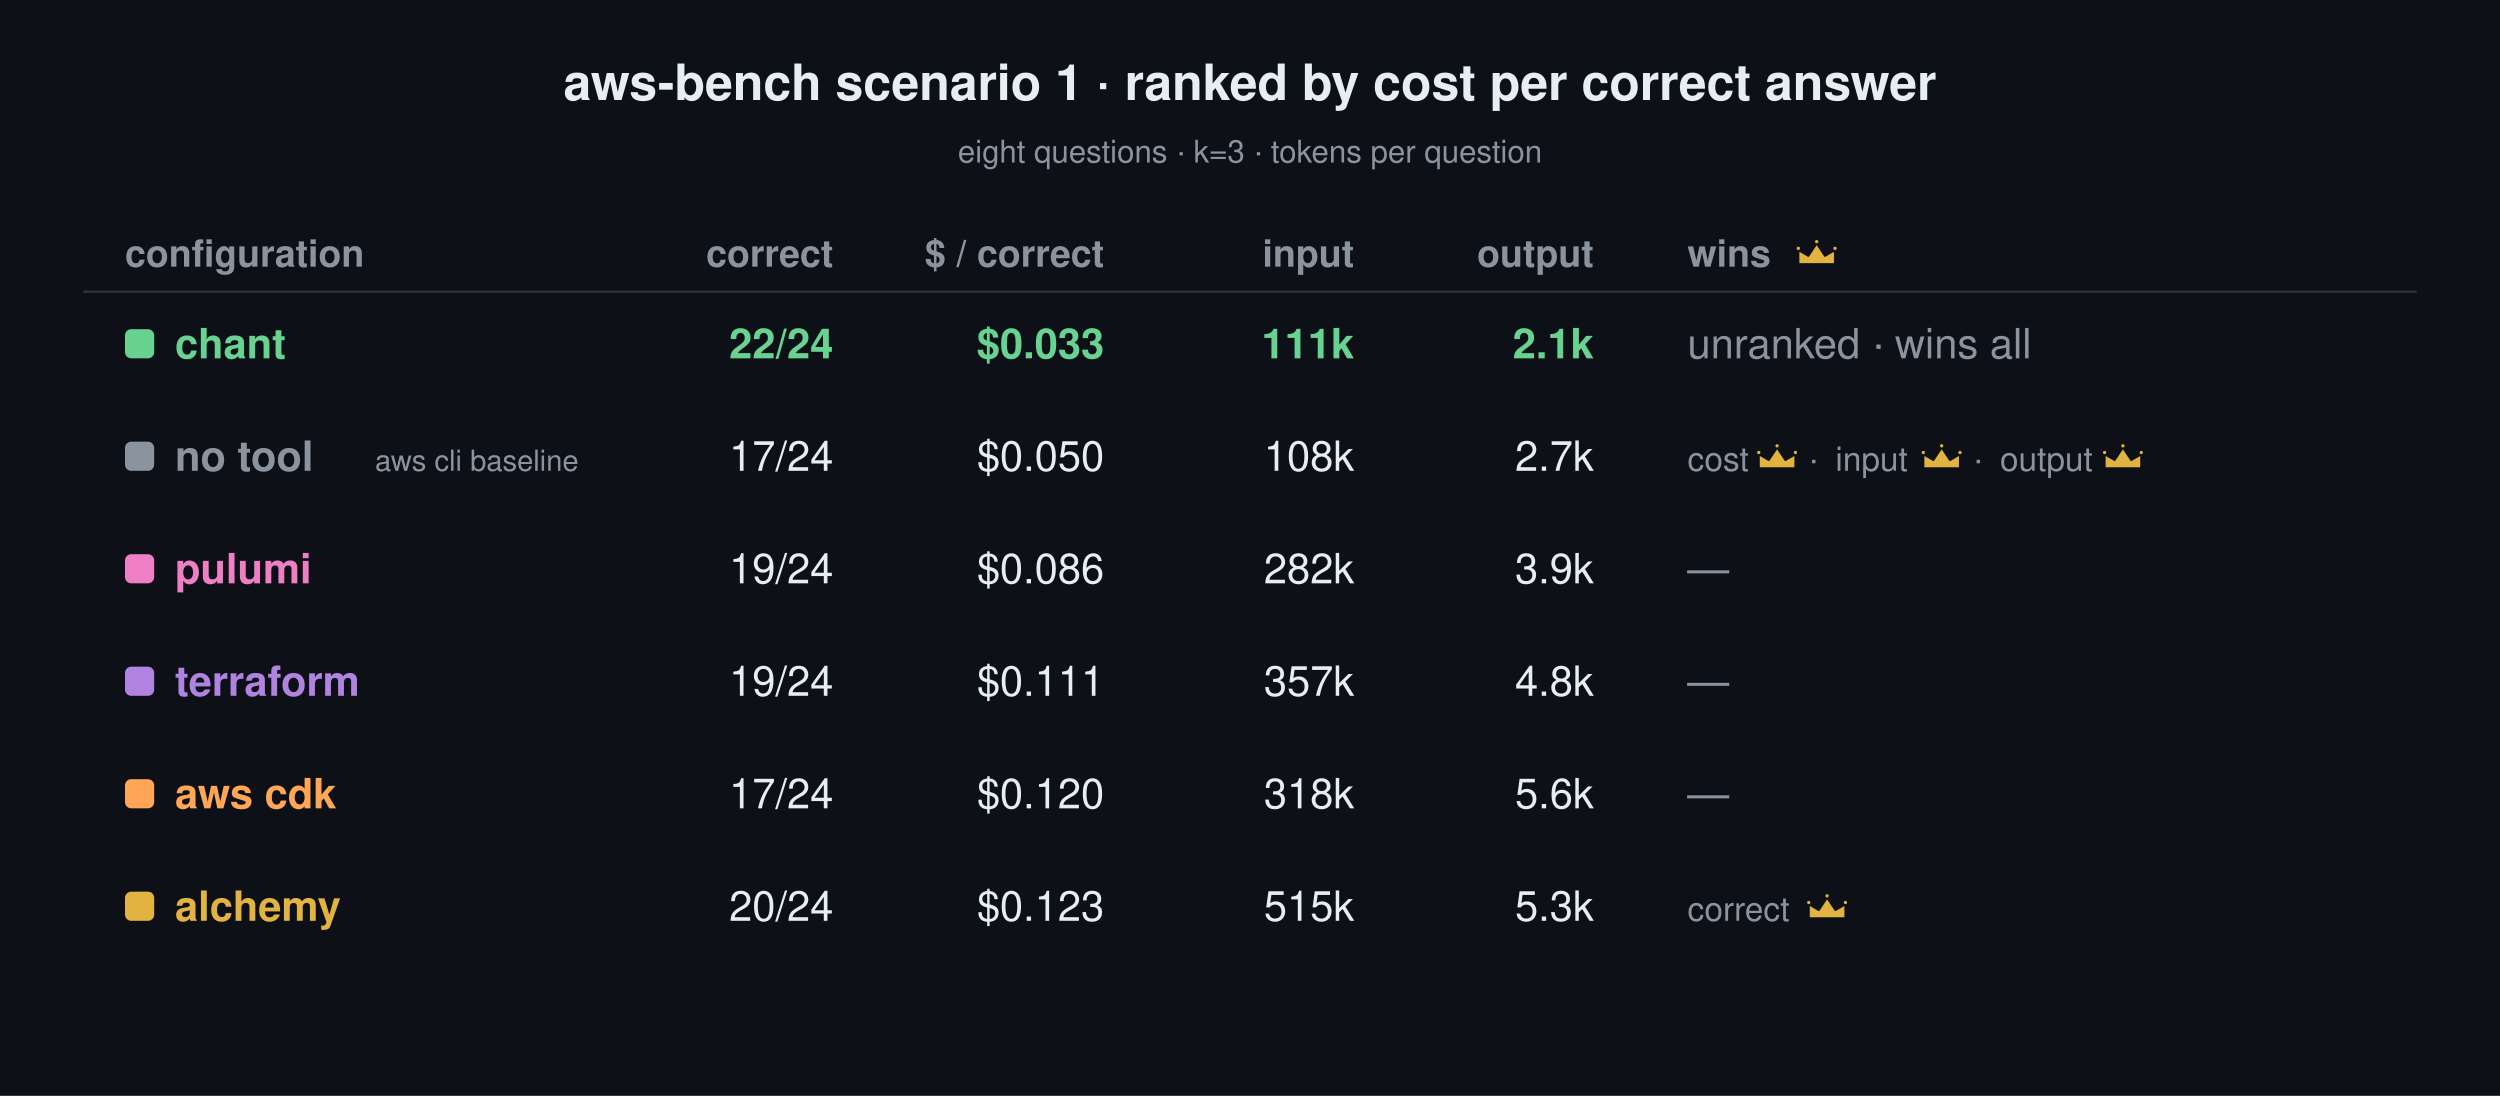
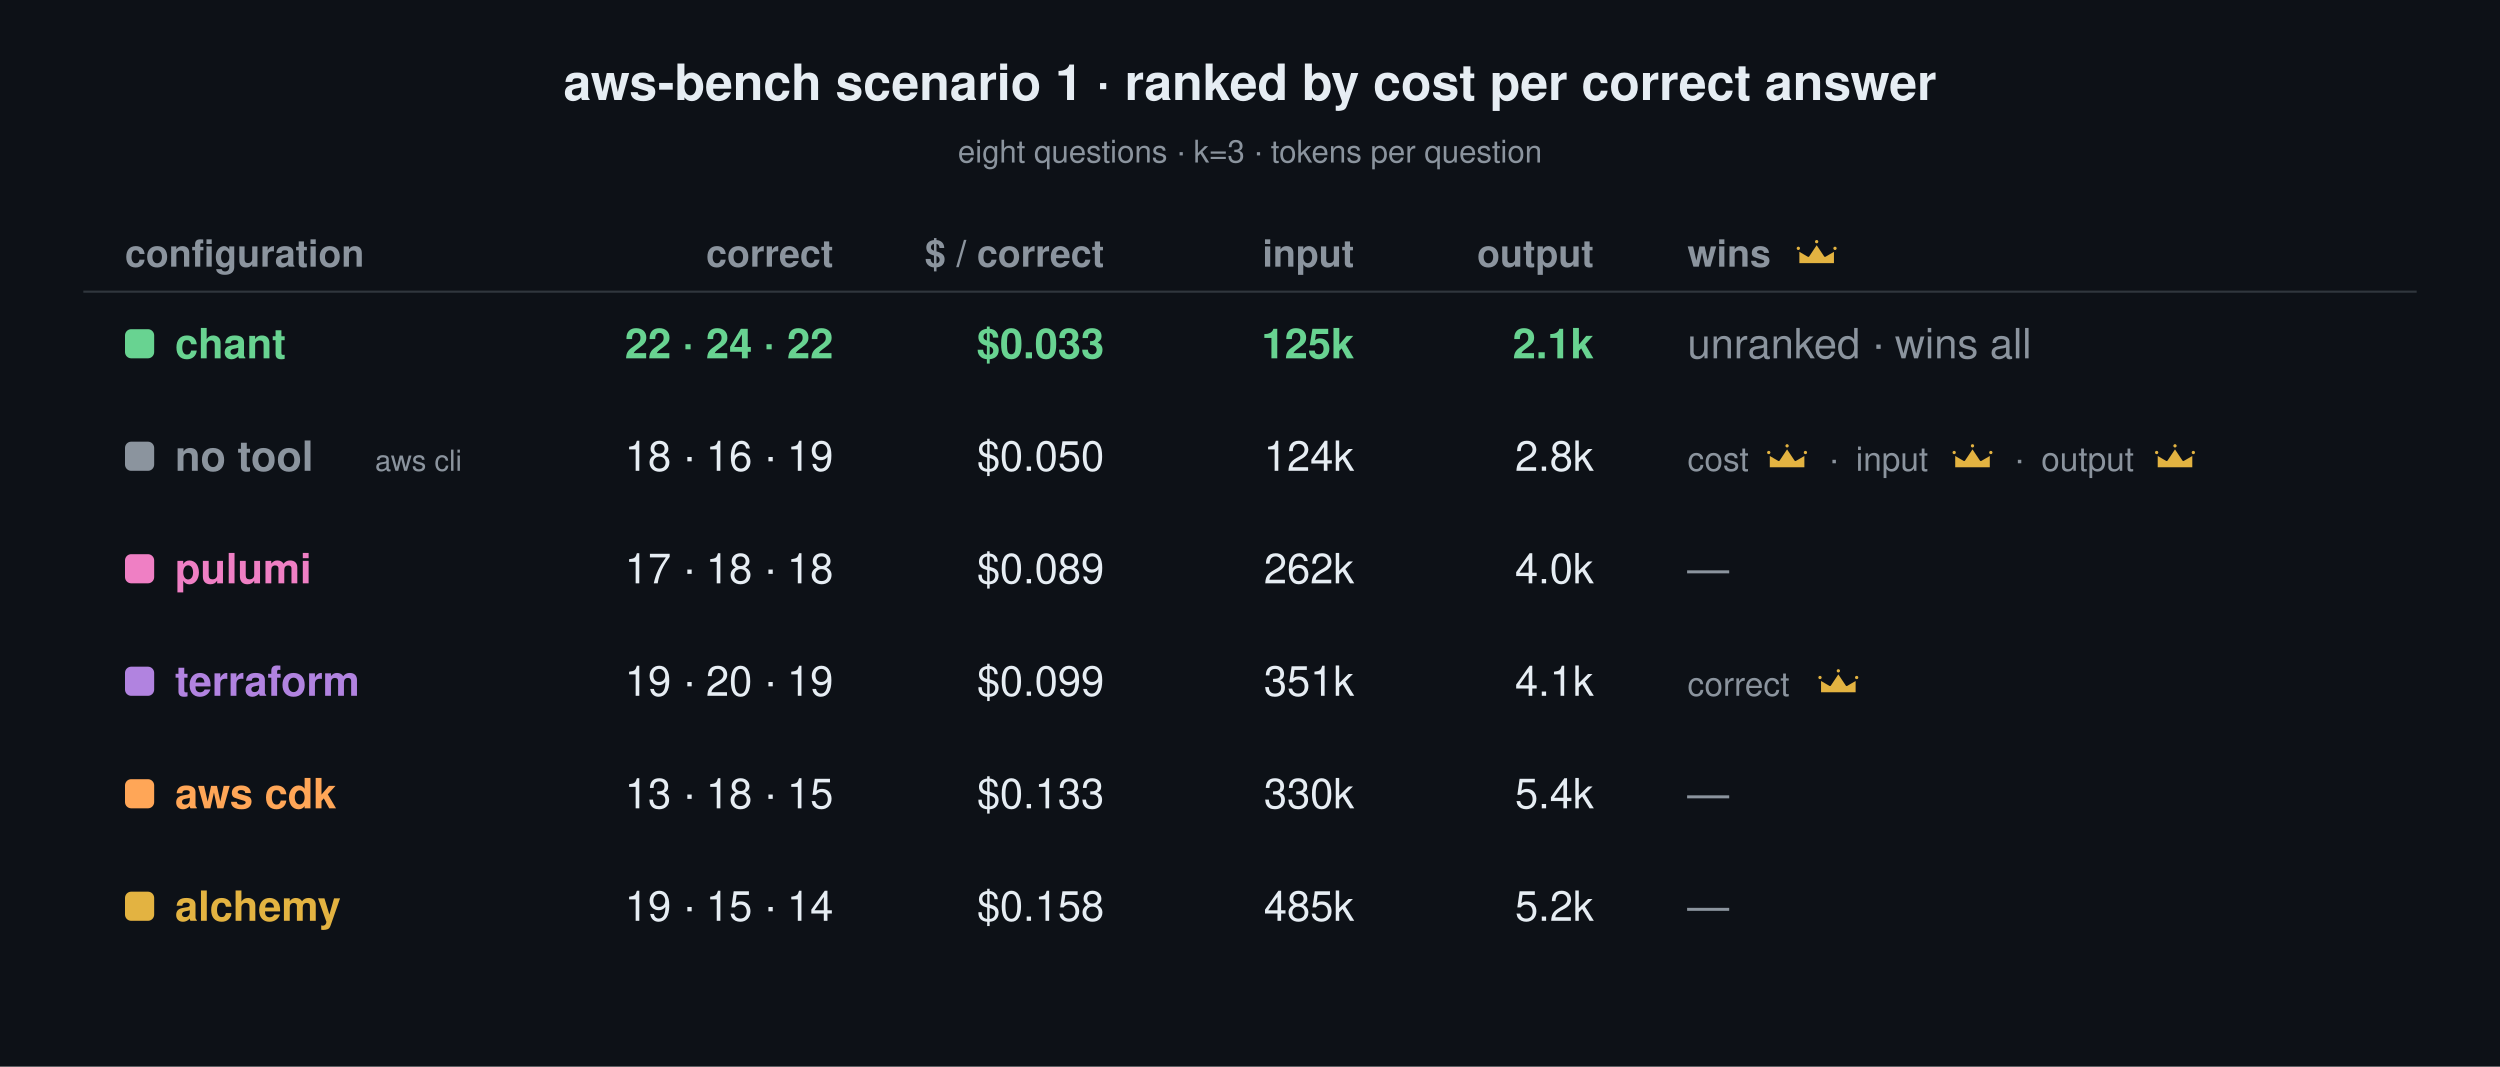
- <svg xmlns="http://www.w3.org/2000/svg" viewBox="0 0 1200 526" font-family="-apple-system, Segoe UI, Helvetica, Arial, sans-serif">
-   <rect width="1200" height="526" fill="#0d1117" />
+ <svg xmlns="http://www.w3.org/2000/svg" viewBox="0 0 1200 512" font-family="-apple-system, Segoe UI, Helvetica, Arial, sans-serif">
+   <rect width="1200" height="512" fill="#0d1117" />
  <text x="600" y="48" font-size="24" font-weight="800" fill="#e6edf3" text-anchor="middle">aws-bench scenario 1 · ranked by cost per correct answer</text>
  <text x="600" y="78" font-size="15" fill="#8b949e" text-anchor="middle">eight questions · k=3 · tokens per question</text>
  <text x="60" y="128" font-size="18" font-weight="700" fill="#8b949e">configuration</text>
  <text x="400" y="128" font-size="18" font-weight="700" fill="#8b949e" text-anchor="end">correct</text>
  <text x="530" y="128" font-size="18" font-weight="700" fill="#8b949e" text-anchor="end">$ / correct</text>
  <text x="650" y="128" font-size="18" font-weight="700" fill="#8b949e" text-anchor="end">input</text>
  <text x="765" y="128" font-size="18" font-weight="700" fill="#8b949e" text-anchor="end">output</text>
  <text x="810" y="128" font-size="18" font-weight="700" fill="#8b949e">wins</text>
  <g transform="translate(872 122) scale(0.4)">
    <path d="M-22,12 L-22,-5 L-10,2 L0,-13 L10,2 L22,-5 L22,12 Z" fill="#e3b341" stroke="#0d1117" stroke-width="2.5" stroke-linejoin="round" />
    <circle cx="-22" cy="-7" r="2.8" fill="#e3b341" stroke="#0d1117" stroke-width="1.6" />
    <circle cx="0" cy="-15" r="2.8" fill="#e3b341" stroke="#0d1117" stroke-width="1.6" />
    <circle cx="22" cy="-7" r="2.8" fill="#e3b341" stroke="#0d1117" stroke-width="1.6" />
  </g>
  <line x1="40" y1="140" x2="1160" y2="140" stroke="#30363d" stroke-width="1" />
  <rect x="60" y="158" width="14" height="14" rx="3" fill="#68d391" />
  <text x="84" y="172" font-size="20" font-weight="700" fill="#68d391">chant</text>
-   <text x="400" y="172" font-size="20" font-weight="700" fill="#68d391" text-anchor="end">22/24</text>
+   <text x="400" y="172" font-size="20" font-weight="700" fill="#68d391" text-anchor="end">22 · 24 · 22</text>
  <text x="530" y="172" font-size="20" font-weight="700" fill="#68d391" text-anchor="end">$0.033</text>
-   <text x="650" y="172" font-size="20" font-weight="700" fill="#68d391" text-anchor="end">111k</text>
+   <text x="650" y="172" font-size="20" font-weight="700" fill="#68d391" text-anchor="end">125k</text>
  <text x="765" y="172" font-size="20" font-weight="700" fill="#68d391" text-anchor="end">2.1k</text>
  <text x="810" y="172" font-size="20" fill="#8b949e">unranked · wins all</text>
  <rect x="60" y="212" width="14" height="14" rx="3" fill="#8b949e" />
  <text x="84" y="226" font-size="20" font-weight="700" fill="#8b949e">no tool</text>
-   <text x="180" y="226" font-size="14" fill="#8b949e">aws cli baseline</text>
-   <text x="400" y="226" font-size="20" font-weight="500" fill="#e6edf3" text-anchor="end">17/24</text>
+   <text x="180" y="226" font-size="14" fill="#8b949e">aws cli</text>
+   <text x="400" y="226" font-size="20" font-weight="500" fill="#e6edf3" text-anchor="end">18 · 16 · 19</text>
  <text x="530" y="226" font-size="20" font-weight="500" fill="#e6edf3" text-anchor="end">$0.050</text>
-   <text x="650" y="226" font-size="20" font-weight="500" fill="#e6edf3" text-anchor="end">108k</text>
-   <text x="765" y="226" font-size="20" font-weight="500" fill="#e6edf3" text-anchor="end">2.7k</text>
+   <text x="650" y="226" font-size="20" font-weight="500" fill="#e6edf3" text-anchor="end">124k</text>
+   <text x="765" y="226" font-size="20" font-weight="500" fill="#e6edf3" text-anchor="end">2.8k</text>
  <text x="810" y="226" font-size="16" fill="#8b949e">cost</text>
-   <g transform="translate(853 220) scale(0.4)">
+   <g transform="translate(857.8 220) scale(0.4)">
    <path d="M-22,12 L-22,-5 L-10,2 L0,-13 L10,2 L22,-5 L22,12 Z" fill="#e3b341" stroke="#0d1117" stroke-width="2.5" stroke-linejoin="round" />
    <circle cx="-22" cy="-7" r="2.8" fill="#e3b341" stroke="#0d1117" stroke-width="1.6" />
    <circle cx="0" cy="-15" r="2.8" fill="#e3b341" stroke="#0d1117" stroke-width="1.6" />
    <circle cx="22" cy="-7" r="2.8" fill="#e3b341" stroke="#0d1117" stroke-width="1.6" />
  </g>
-   <text x="868" y="226" font-size="16" fill="#8b949e">·</text>
-   <text x="881" y="226" font-size="16" fill="#8b949e">input</text>
-   <g transform="translate(932 220) scale(0.4)">
+   <text x="877.8" y="226" font-size="16" fill="#8b949e">·</text>
+   <text x="890.8" y="226" font-size="16" fill="#8b949e">input</text>
+   <g transform="translate(946.8 220) scale(0.4)">
    <path d="M-22,12 L-22,-5 L-10,2 L0,-13 L10,2 L22,-5 L22,12 Z" fill="#e3b341" stroke="#0d1117" stroke-width="2.5" stroke-linejoin="round" />
    <circle cx="-22" cy="-7" r="2.8" fill="#e3b341" stroke="#0d1117" stroke-width="1.6" />
    <circle cx="0" cy="-15" r="2.8" fill="#e3b341" stroke="#0d1117" stroke-width="1.6" />
    <circle cx="22" cy="-7" r="2.8" fill="#e3b341" stroke="#0d1117" stroke-width="1.6" />
  </g>
-   <text x="947" y="226" font-size="16" fill="#8b949e">·</text>
-   <text x="960" y="226" font-size="16" fill="#8b949e">output</text>
-   <g transform="translate(1019 220) scale(0.4)">
+   <text x="966.8" y="226" font-size="16" fill="#8b949e">·</text>
+   <text x="979.8" y="226" font-size="16" fill="#8b949e">output</text>
+   <g transform="translate(1044 220) scale(0.4)">
    <path d="M-22,12 L-22,-5 L-10,2 L0,-13 L10,2 L22,-5 L22,12 Z" fill="#e3b341" stroke="#0d1117" stroke-width="2.5" stroke-linejoin="round" />
    <circle cx="-22" cy="-7" r="2.8" fill="#e3b341" stroke="#0d1117" stroke-width="1.6" />
    <circle cx="0" cy="-15" r="2.8" fill="#e3b341" stroke="#0d1117" stroke-width="1.6" />
    <circle cx="22" cy="-7" r="2.8" fill="#e3b341" stroke="#0d1117" stroke-width="1.6" />
  </g>
  <rect x="60" y="266" width="14" height="14" rx="3" fill="#ef7fc4" />
  <text x="84" y="280" font-size="20" font-weight="700" fill="#ef7fc4">pulumi</text>
-   <text x="400" y="280" font-size="20" font-weight="500" fill="#e6edf3" text-anchor="end">19/24</text>
-   <text x="530" y="280" font-size="20" font-weight="500" fill="#e6edf3" text-anchor="end">$0.086</text>
-   <text x="650" y="280" font-size="20" font-weight="500" fill="#e6edf3" text-anchor="end">282k</text>
-   <text x="765" y="280" font-size="20" font-weight="500" fill="#e6edf3" text-anchor="end">3.9k</text>
+   <text x="400" y="280" font-size="20" font-weight="500" fill="#e6edf3" text-anchor="end">17 · 18 · 18</text>
+   <text x="530" y="280" font-size="20" font-weight="500" fill="#e6edf3" text-anchor="end">$0.089</text>
+   <text x="650" y="280" font-size="20" font-weight="500" fill="#e6edf3" text-anchor="end">262k</text>
+   <text x="765" y="280" font-size="20" font-weight="500" fill="#e6edf3" text-anchor="end">4.0k</text>
  <text x="810" y="280" font-size="20" fill="#8b949e">—</text>
  <rect x="60" y="320" width="14" height="14" rx="3" fill="#b183e0" />
  <text x="84" y="334" font-size="20" font-weight="700" fill="#b183e0">terraform</text>
-   <text x="400" y="334" font-size="20" font-weight="500" fill="#e6edf3" text-anchor="end">19/24</text>
-   <text x="530" y="334" font-size="20" font-weight="500" fill="#e6edf3" text-anchor="end">$0.111</text>
-   <text x="650" y="334" font-size="20" font-weight="500" fill="#e6edf3" text-anchor="end">357k</text>
-   <text x="765" y="334" font-size="20" font-weight="500" fill="#e6edf3" text-anchor="end">4.8k</text>
-   <text x="810" y="334" font-size="20" fill="#8b949e">—</text>
-   <rect x="60" y="374" width="14" height="14" rx="3" fill="#ffa657" />
-   <text x="84" y="388" font-size="20" font-weight="700" fill="#ffa657">aws cdk</text>
-   <text x="400" y="388" font-size="20" font-weight="500" fill="#e6edf3" text-anchor="end">17/24</text>
-   <text x="530" y="388" font-size="20" font-weight="500" fill="#e6edf3" text-anchor="end">$0.120</text>
-   <text x="650" y="388" font-size="20" font-weight="500" fill="#e6edf3" text-anchor="end">318k</text>
-   <text x="765" y="388" font-size="20" font-weight="500" fill="#e6edf3" text-anchor="end">5.6k</text>
-   <text x="810" y="388" font-size="20" fill="#8b949e">—</text>
-   <rect x="60" y="428" width="14" height="14" rx="3" fill="#e3b341" />
-   <text x="84" y="442" font-size="20" font-weight="700" fill="#e3b341">alchemy</text>
-   <text x="400" y="442" font-size="20" font-weight="500" fill="#e6edf3" text-anchor="end">20/24</text>
-   <text x="530" y="442" font-size="20" font-weight="500" fill="#e6edf3" text-anchor="end">$0.123</text>
-   <text x="650" y="442" font-size="20" font-weight="500" fill="#e6edf3" text-anchor="end">515k</text>
-   <text x="765" y="442" font-size="20" font-weight="500" fill="#e6edf3" text-anchor="end">5.3k</text>
-   <text x="810" y="442" font-size="16" fill="#8b949e">correct</text>
-   <g transform="translate(877 436) scale(0.4)">
+   <text x="400" y="334" font-size="20" font-weight="500" fill="#e6edf3" text-anchor="end">19 · 20 · 19</text>
+   <text x="530" y="334" font-size="20" font-weight="500" fill="#e6edf3" text-anchor="end">$0.099</text>
+   <text x="650" y="334" font-size="20" font-weight="500" fill="#e6edf3" text-anchor="end">351k</text>
+   <text x="765" y="334" font-size="20" font-weight="500" fill="#e6edf3" text-anchor="end">4.1k</text>
+   <text x="810" y="334" font-size="16" fill="#8b949e">correct</text>
+   <g transform="translate(882.4 328) scale(0.4)">
    <path d="M-22,12 L-22,-5 L-10,2 L0,-13 L10,2 L22,-5 L22,12 Z" fill="#e3b341" stroke="#0d1117" stroke-width="2.5" stroke-linejoin="round" />
    <circle cx="-22" cy="-7" r="2.8" fill="#e3b341" stroke="#0d1117" stroke-width="1.6" />
    <circle cx="0" cy="-15" r="2.8" fill="#e3b341" stroke="#0d1117" stroke-width="1.6" />
    <circle cx="22" cy="-7" r="2.8" fill="#e3b341" stroke="#0d1117" stroke-width="1.6" />
  </g>
+   <rect x="60" y="374" width="14" height="14" rx="3" fill="#ffa657" />
+   <text x="84" y="388" font-size="20" font-weight="700" fill="#ffa657">aws cdk</text>
+   <text x="400" y="388" font-size="20" font-weight="500" fill="#e6edf3" text-anchor="end">13 · 18 · 15</text>
+   <text x="530" y="388" font-size="20" font-weight="500" fill="#e6edf3" text-anchor="end">$0.133</text>
+   <text x="650" y="388" font-size="20" font-weight="500" fill="#e6edf3" text-anchor="end">330k</text>
+   <text x="765" y="388" font-size="20" font-weight="500" fill="#e6edf3" text-anchor="end">5.4k</text>
+   <text x="810" y="388" font-size="20" fill="#8b949e">—</text>
+   <rect x="60" y="428" width="14" height="14" rx="3" fill="#e3b341" />
+   <text x="84" y="442" font-size="20" font-weight="700" fill="#e3b341">alchemy</text>
+   <text x="400" y="442" font-size="20" font-weight="500" fill="#e6edf3" text-anchor="end">19 · 15 · 14</text>
+   <text x="530" y="442" font-size="20" font-weight="500" fill="#e6edf3" text-anchor="end">$0.158</text>
+   <text x="650" y="442" font-size="20" font-weight="500" fill="#e6edf3" text-anchor="end">485k</text>
+   <text x="765" y="442" font-size="20" font-weight="500" fill="#e6edf3" text-anchor="end">5.2k</text>
+   <text x="810" y="442" font-size="20" fill="#8b949e">—</text>
</svg>
